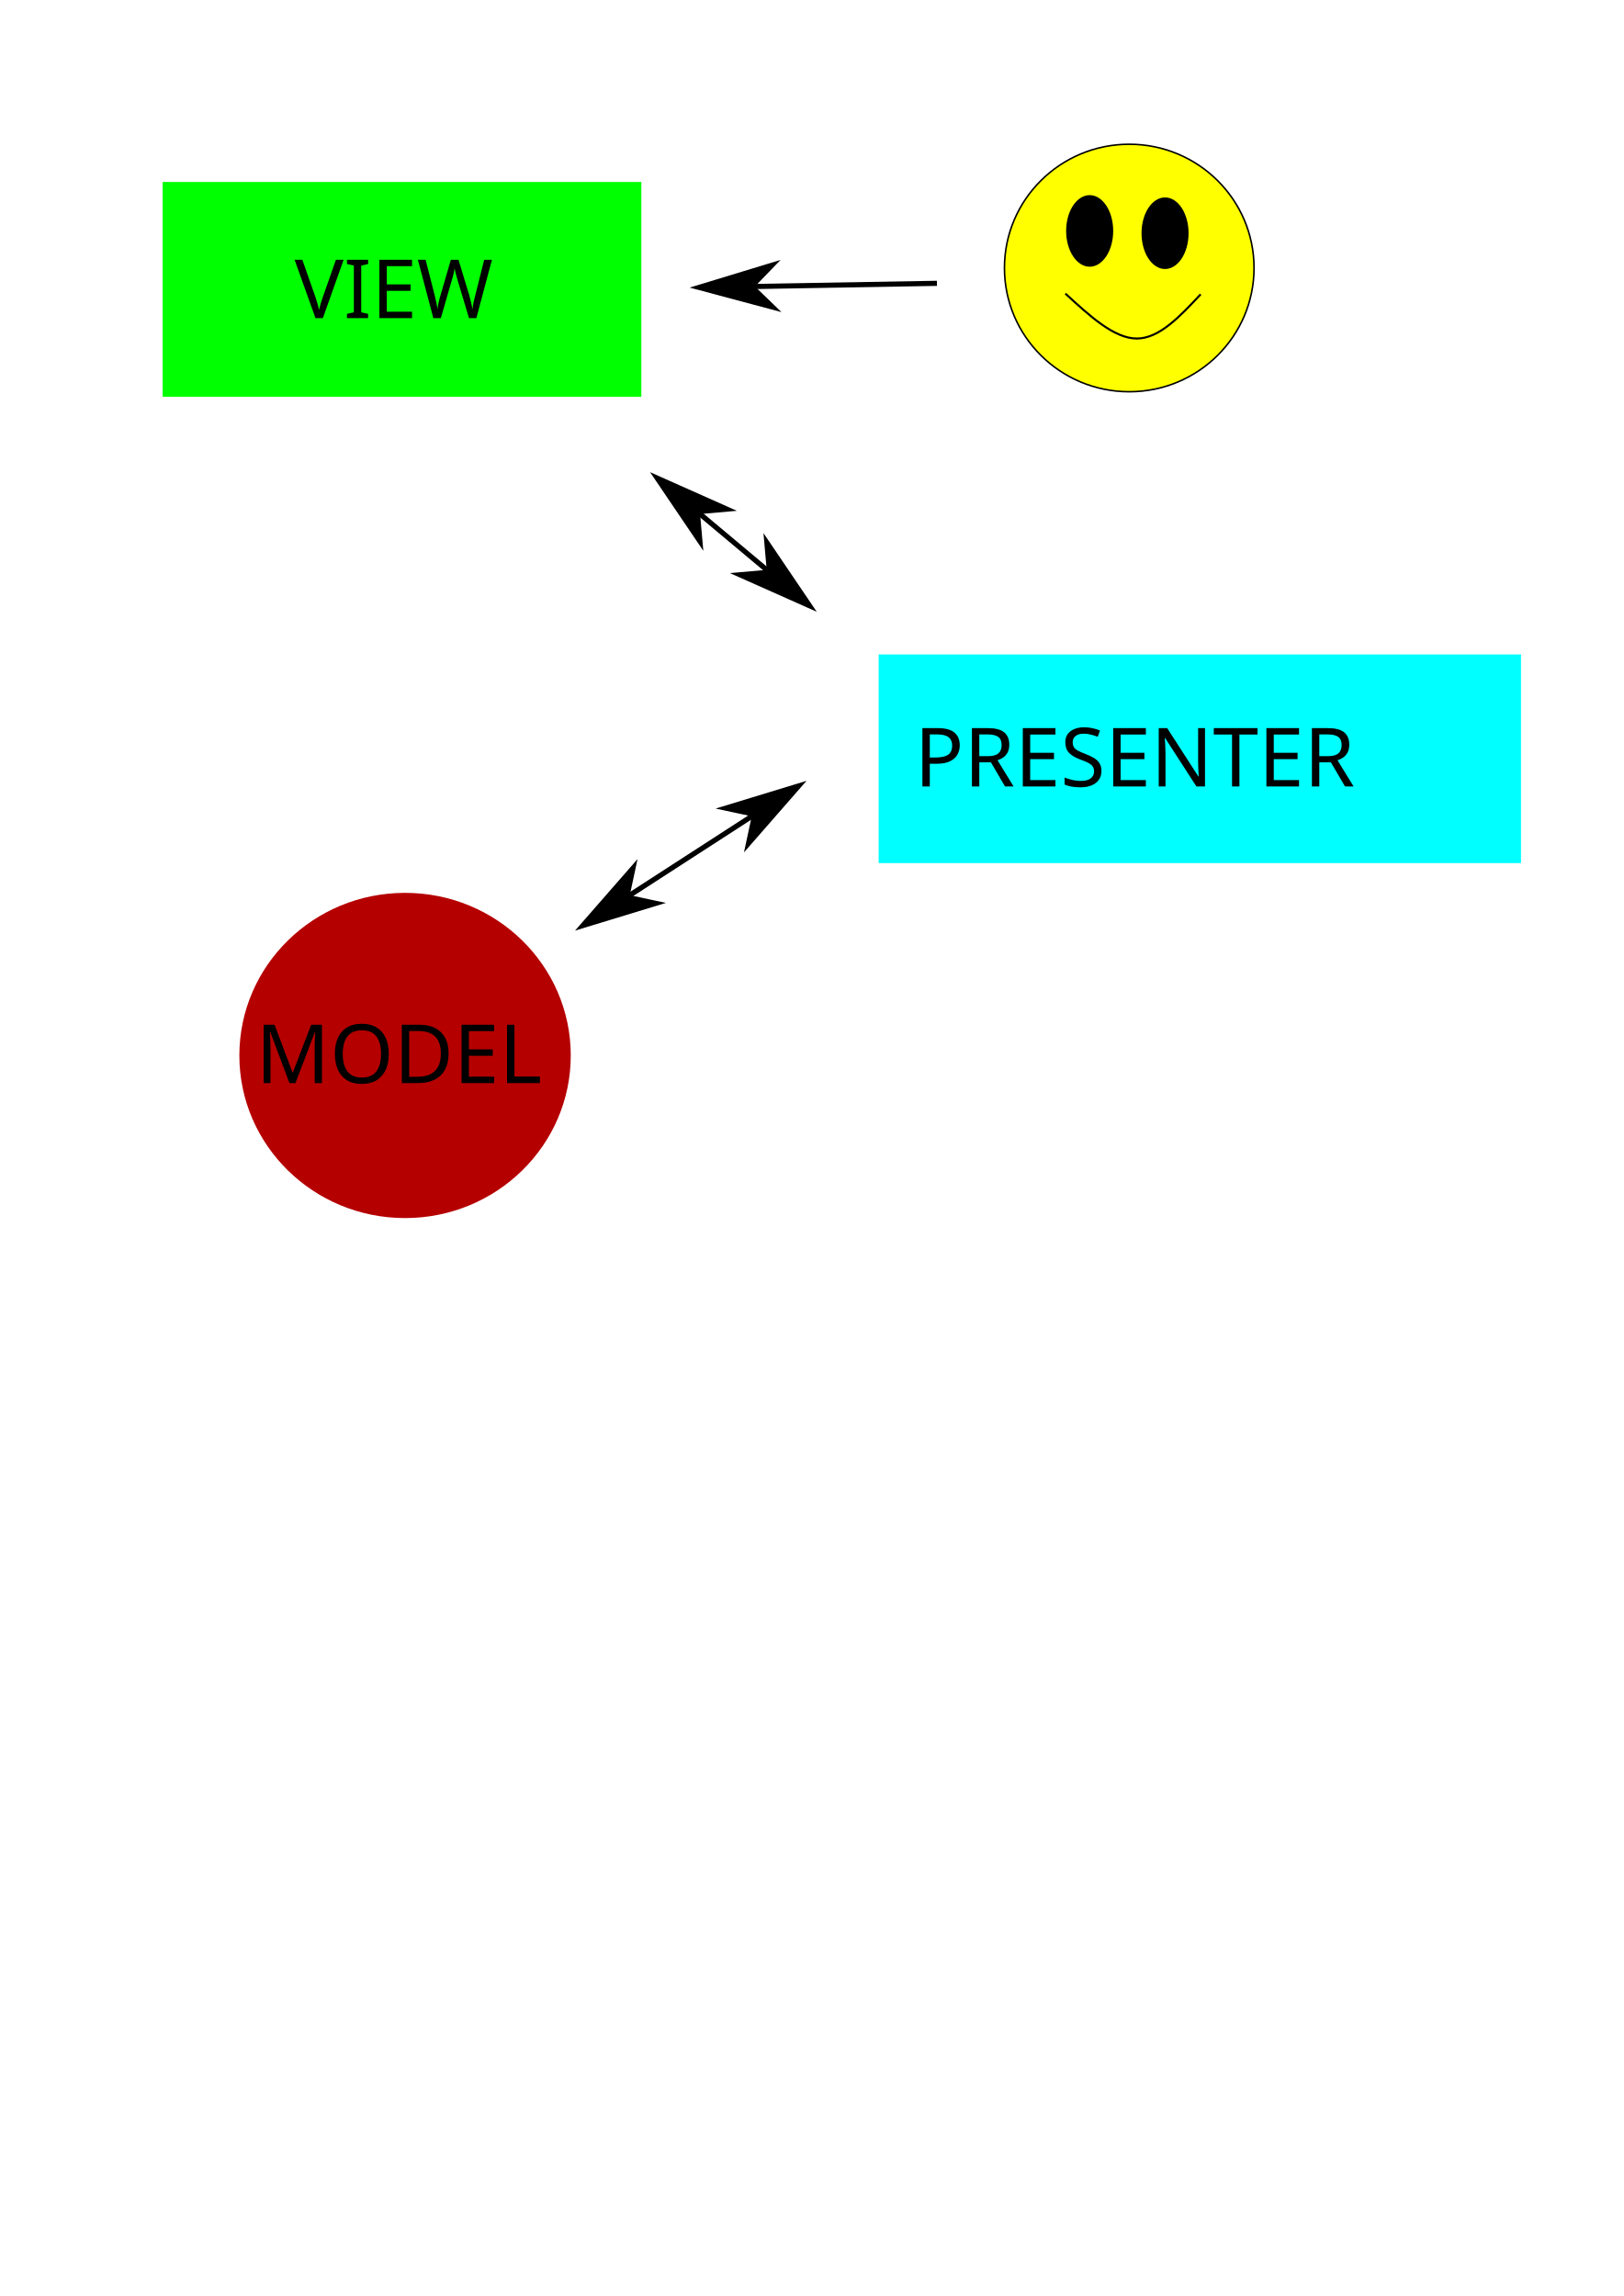
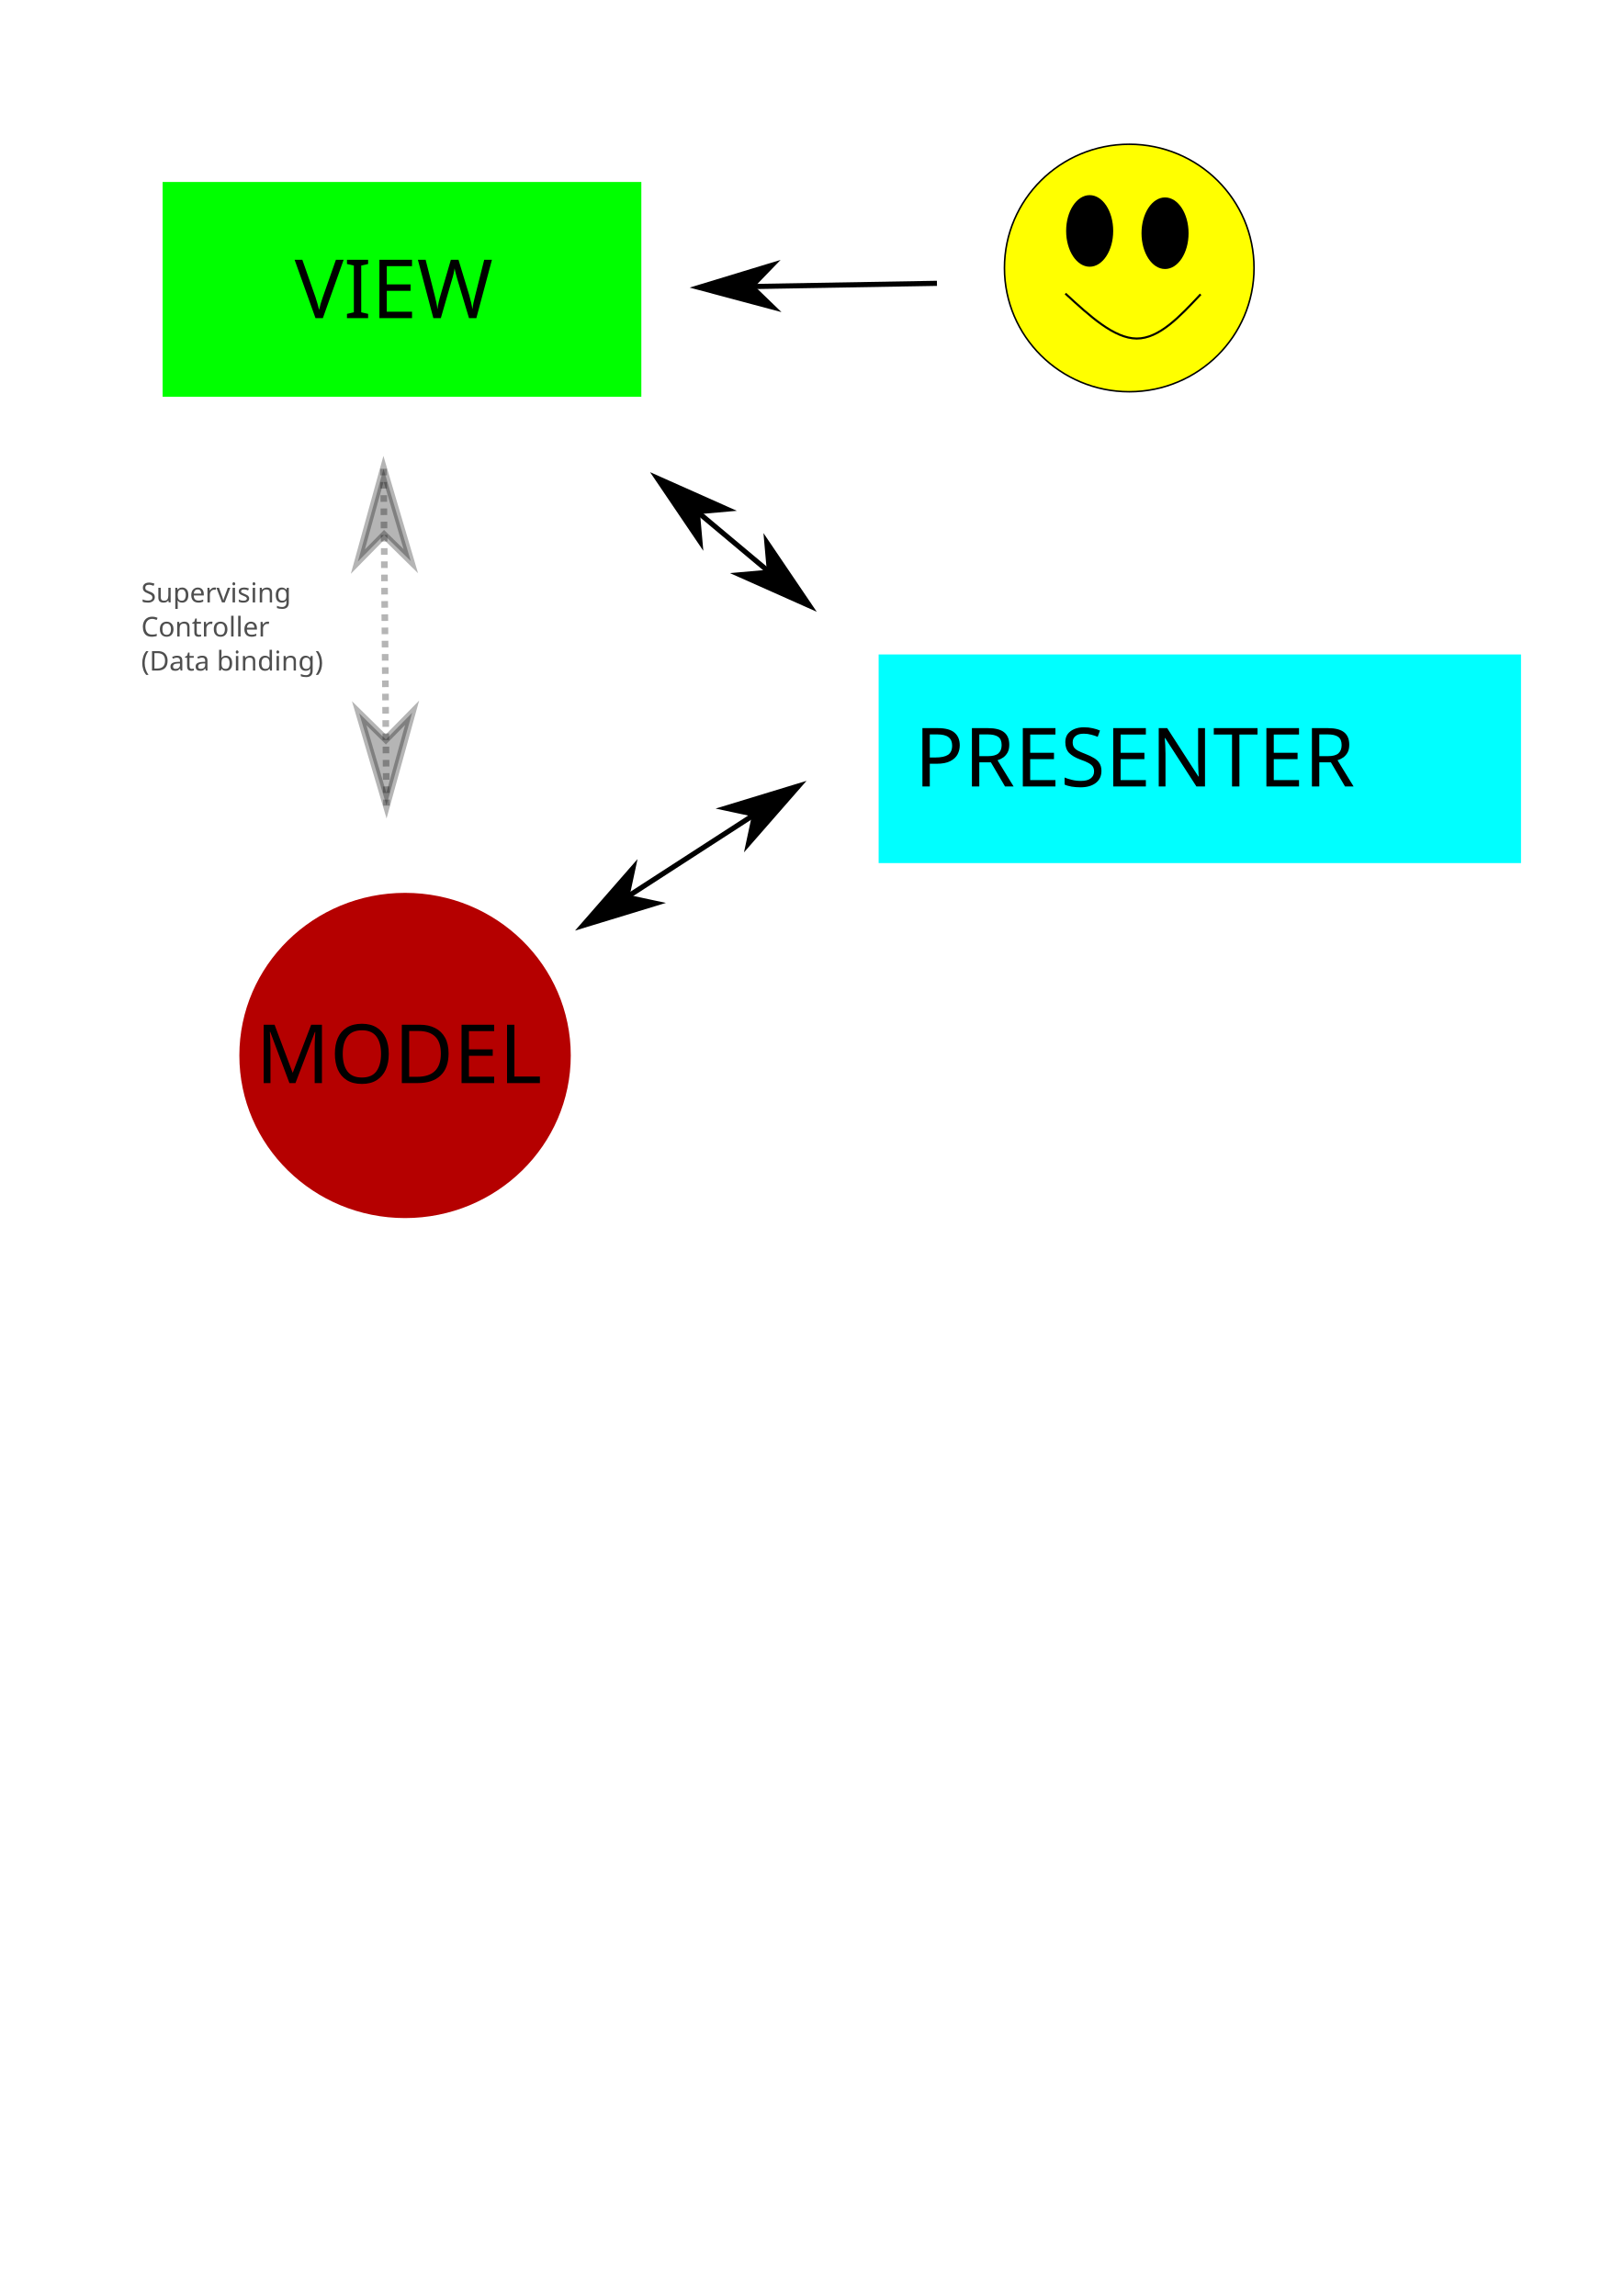
<svg xmlns="http://www.w3.org/2000/svg" xmlns:ns1="http://www.openswatchbook.org/uri/2009/osb" xmlns:xlink="http://www.w3.org/1999/xlink" width="210mm" height="297mm" viewBox="0 0 210 297" version="1.1" id="svg8">
  <defs id="defs2">
+     <marker orient="auto" refY="0.0" refX="0.0" id="marker903" style="overflow:visible;">
+       <path id="path901" d="M 0.0,0.0 L 5.0,-5.0 L -12.5,0.0 L 5.0,5.0 L 0.0,0.0 z " style="fill-rule:evenodd;stroke:#000000;stroke-width:1pt;stroke-opacity:0.292;fill:#000000;fill-opacity:0.292" transform="scale(0.8) rotate(180) translate(12.5,0)" />
+     </marker>
+     <marker style="overflow:visible" id="marker899" refX="0.0" refY="0.0" orient="auto">
+       <path transform="scale(0.8) translate(12.5,0)" style="fill-rule:evenodd;stroke:#000000;stroke-width:1pt;stroke-opacity:0.292;fill:#000000;fill-opacity:0.292" d="M 0.0,0.0 L 5.0,-5.0 L -12.5,0.0 L 5.0,5.0 L 0.0,0.0 z " id="path897" />
+     </marker>
    <marker orient="auto" refY="0.0" refX="0.0" id="marker1465" style="overflow:visible">
      <path id="path1463" d="M 0.0,0.0 L 5.0,-5.0 L -12.5,0.0 L 5.0,5.0 L 0.0,0.0 z " style="fill-rule:evenodd;stroke:#000000;stroke-width:1pt;stroke-opacity:1;fill:#000000;fill-opacity:1" transform="scale(0.8) translate(12.5,0)" />
    </marker>
    <marker orient="auto" refY="0.0" refX="0.0" id="Arrow1Lstart" style="overflow:visible">
      <path id="path855" d="M 0.0,0.0 L 5.0,-5.0 L -12.5,0.0 L 5.0,5.0 L 0.0,0.0 z " style="fill-rule:evenodd;stroke:#000000;stroke-width:1pt;stroke-opacity:1;fill:#000000;fill-opacity:1" transform="scale(0.8) translate(12.5,0)" />
    </marker>
    <marker style="overflow:visible;" id="marker5017" refX="0.0" refY="0.0" orient="auto">
      <path transform="scale(0.8) rotate(180) translate(12.5,0)" style="fill-rule:evenodd;stroke:#000000;stroke-width:1pt;stroke-opacity:1;fill:#000000;fill-opacity:1" d="M 0.0,0.0 L 5.0,-5.0 L -12.5,0.0 L 5.0,5.0 L 0.0,0.0 z " id="path5015" />
    </marker>
    <marker orient="auto" refY="0.0" refX="0.0" id="marker5011" style="overflow:visible;">
      <path id="path5009" d="M 0.0,0.0 L 5.0,-5.0 L -12.5,0.0 L 5.0,5.0 L 0.0,0.0 z " style="fill-rule:evenodd;stroke:#000000;stroke-width:1pt;stroke-opacity:1;fill:#000000;fill-opacity:1" transform="scale(0.8) rotate(180) translate(12.5,0)" />
    </marker>
    <marker style="overflow:visible;" id="marker1316" refX="0.0" refY="0.0" orient="auto">
      <path transform="scale(0.8) rotate(180) translate(12.5,0)" style="fill-rule:evenodd;stroke:#000000;stroke-width:1pt;stroke-opacity:1;fill:#000000;fill-opacity:1" d="M 0.0,0.0 L 5.0,-5.0 L -12.5,0.0 L 5.0,5.0 L 0.0,0.0 z " id="path1314" />
    </marker>
    <marker orient="auto" refY="0.0" refX="0.0" id="Arrow1Lend" style="overflow:visible;">
      <path id="path1005" d="M 0.0,0.0 L 5.0,-5.0 L -12.5,0.0 L 5.0,5.0 L 0.0,0.0 z " style="fill-rule:evenodd;stroke:#000000;stroke-width:1pt;stroke-opacity:1;fill:#000000;fill-opacity:1" transform="scale(0.8) rotate(180) translate(12.5,0)" />
    </marker>
    <linearGradient id="linearGradient4508" ns1:paint="solid">
      <stop style="stop-color:#b50000;stop-opacity:1;" offset="0" id="stop4506" />
    </linearGradient>
    <linearGradient xlink:href="#linearGradient4508" id="linearGradient4510" x1="26.723" y1="43.926" x2="69.585" y2="43.926" gradientUnits="userSpaceOnUse" gradientTransform="translate(4.233333,92.60417)" />
  </defs>
  <ellipse style="fill:#ffff00;stroke-width:0.2;stroke-miterlimit:4;stroke-dasharray:none;fill-opacity:1;stroke:#000000;stroke-opacity:1" id="path1377" cx="146.05" cy="34.666" rx="16.14" ry="16.007" />
  <g id="layer1" style="display:inline">
    <path style="fill:none;stroke:#000000;stroke-width:0.665;stroke-linecap:butt;stroke-linejoin:miter;stroke-miterlimit:4;stroke-dasharray:none;stroke-opacity:1;marker-end:url(#Arrow1Lend)" d="M 121.179,36.65 90.488,37.179" id="path996" />
    <ellipse id="path10" cx="52.388" cy="136.53" rx="21.431" ry="21.034" style="fill:url(#linearGradient4510);fill-opacity:1;stroke-width:0.265" />
    <text xml:space="preserve" style="font-style:normal;font-weight:normal;font-size:10.583px;line-height:1.25;font-family:sans-serif;letter-spacing:0px;word-spacing:0px;fill:#000000;fill-opacity:1;stroke:none;stroke-width:0.265" x="33.073" y="140.102" id="text4514">
      <tspan id="tspan4512" x="33.073" y="140.102" style="stroke-width:0.265">MODEL</tspan>
    </text>
    <text xml:space="preserve" style="font-style:normal;font-weight:normal;font-size:10.583px;line-height:1.25;font-family:sans-serif;letter-spacing:0px;word-spacing:0px;fill:#000000;fill-opacity:1;stroke:none;stroke-width:0.265" x="48.154" y="84.01" id="text4613">
      <tspan id="tspan4611" x="48.154" y="93.374" style="stroke-width:0.265" />
    </text>
    <path style="fill:#00ffff;stroke-width:0.285" d="m 113.638,98.151 v -13.494 h 41.54 41.54 v 13.494 13.494 h -41.54 -41.54 z" id="path861" />
    <text xml:space="preserve" style="font-style:normal;font-variant:normal;font-weight:normal;font-stretch:normal;font-size:10.583px;line-height:1.25;font-family:sans-serif;-inkscape-font-specification:'sans-serif, Normal';font-variant-ligatures:normal;font-variant-caps:normal;font-variant-numeric:normal;font-feature-settings:normal;text-align:start;letter-spacing:0px;word-spacing:0px;writing-mode:lr-tb;text-anchor:start;fill:#000000;fill-opacity:1;stroke:none;stroke-width:0.265" x="118.269" y="101.737" id="text4583">
      <tspan id="tspan851" x="118.269" y="101.737">PRESENTER</tspan>
      <tspan id="tspan853" x="118.269" y="114.967" />
    </text>
    <path style="fill:#00ff00;stroke-width:0.265" d="M 21.034,37.429 V 23.539 H 51.99 82.946 V 37.429 51.32 H 51.99 21.034 Z" id="path865" />
    <text xml:space="preserve" style="font-style:normal;font-weight:normal;font-size:10.583px;line-height:1.25;font-family:sans-serif;letter-spacing:0px;word-spacing:0px;fill:#000000;fill-opacity:1;stroke:none;stroke-width:0.265" x="38.1" y="41.148" id="text4609">
      <tspan id="tspan4607" x="38.1" y="41.148" style="stroke-width:0.265">VIEW</tspan>
    </text>
-     <path id="path1312" d="M 85.063,61.903 104.642,78.307" style="fill:none;stroke:#000000;stroke-width:0.665;stroke-linecap:butt;stroke-linejoin:miter;stroke-miterlimit:4;stroke-dasharray:none;stroke-opacity:1;marker-end:url(#marker1316);marker-start:url(#Arrow1Lstart)" />
-     <path style="fill:none;stroke:#000000;stroke-width:0.665;stroke-linecap:butt;stroke-linejoin:miter;stroke-miterlimit:4;stroke-dasharray:none;stroke-opacity:1;marker-end:url(#marker5011);marker-start:url(#marker1465)" d="M 75.451,119.68 103.226,101.708" id="path5007" />
+     <path id="path1312" d="M 85.063,61.903 104.642,78.307" style="fill:none;stroke:#000000;stroke-width:0.665;stroke-linecap:butt;stroke-linejoin:miter;stroke-miterlimit:4;stroke-dasharray:none;stroke-opacity:1;marker-start:url(#Arrow1Lstart);marker-end:url(#marker1316)" />
+     <path style="fill:none;stroke:#000000;stroke-width:0.665;stroke-linecap:butt;stroke-linejoin:miter;stroke-miterlimit:4;stroke-dasharray:none;stroke-opacity:1;marker-start:url(#marker1465);marker-end:url(#marker5011)" d="M 75.451,119.68 103.226,101.708" id="path5007" />
+     <path style="fill:none;stroke:#000000;stroke-width:0.856;stroke-linecap:butt;stroke-linejoin:miter;stroke-miterlimit:4;stroke-dasharray:0.856, 0.856;stroke-dashoffset:0;stroke-opacity:0.292;marker-start:url(#marker899);marker-end:url(#marker903)" d="m 49.603,60.635 0.378,43.577" id="path895" />
+     <text xml:space="preserve" style="font-style:normal;font-weight:normal;font-size:3.528px;line-height:1.25;font-family:sans-serif;letter-spacing:0px;word-spacing:0px;opacity:0.689;fill:#000000;fill-opacity:1;stroke:none;stroke-width:0.265" x="18.256" y="77.925" id="text2767">
+       <tspan id="tspan2765" x="18.256" y="77.925" style="font-size:3.528px;stroke-width:0.265">Supervising</tspan>
+       <tspan x="18.256" y="82.335" style="font-size:3.528px;stroke-width:0.265" id="tspan2775">Controller</tspan>
+       <tspan x="18.256" y="86.744" style="font-size:3.528px;stroke-width:0.265" id="tspan2777">(Data binding)</tspan>
+     </text>
  </g>
  <ellipse style="display:inline;fill:#000000;stroke-width:0.265" id="path1379" cx="150.68" cy="30.168" rx="3.043" ry="4.63" />
  <ellipse ry="4.63" rx="3.043" cy="29.872" cx="140.931" id="ellipse906" style="display:inline;fill:#000000;stroke-width:0.265" />
  <path style="fill:none;stroke:#000000;stroke-width:0.265px;stroke-linecap:butt;stroke-linejoin:miter;stroke-opacity:1" d="m 137.791,37.976 c 3.149,2.9 6.299,5.8 9.214,5.815 2.916,0.015 5.597,-2.853 8.279,-5.722" id="path941" />
</svg>
